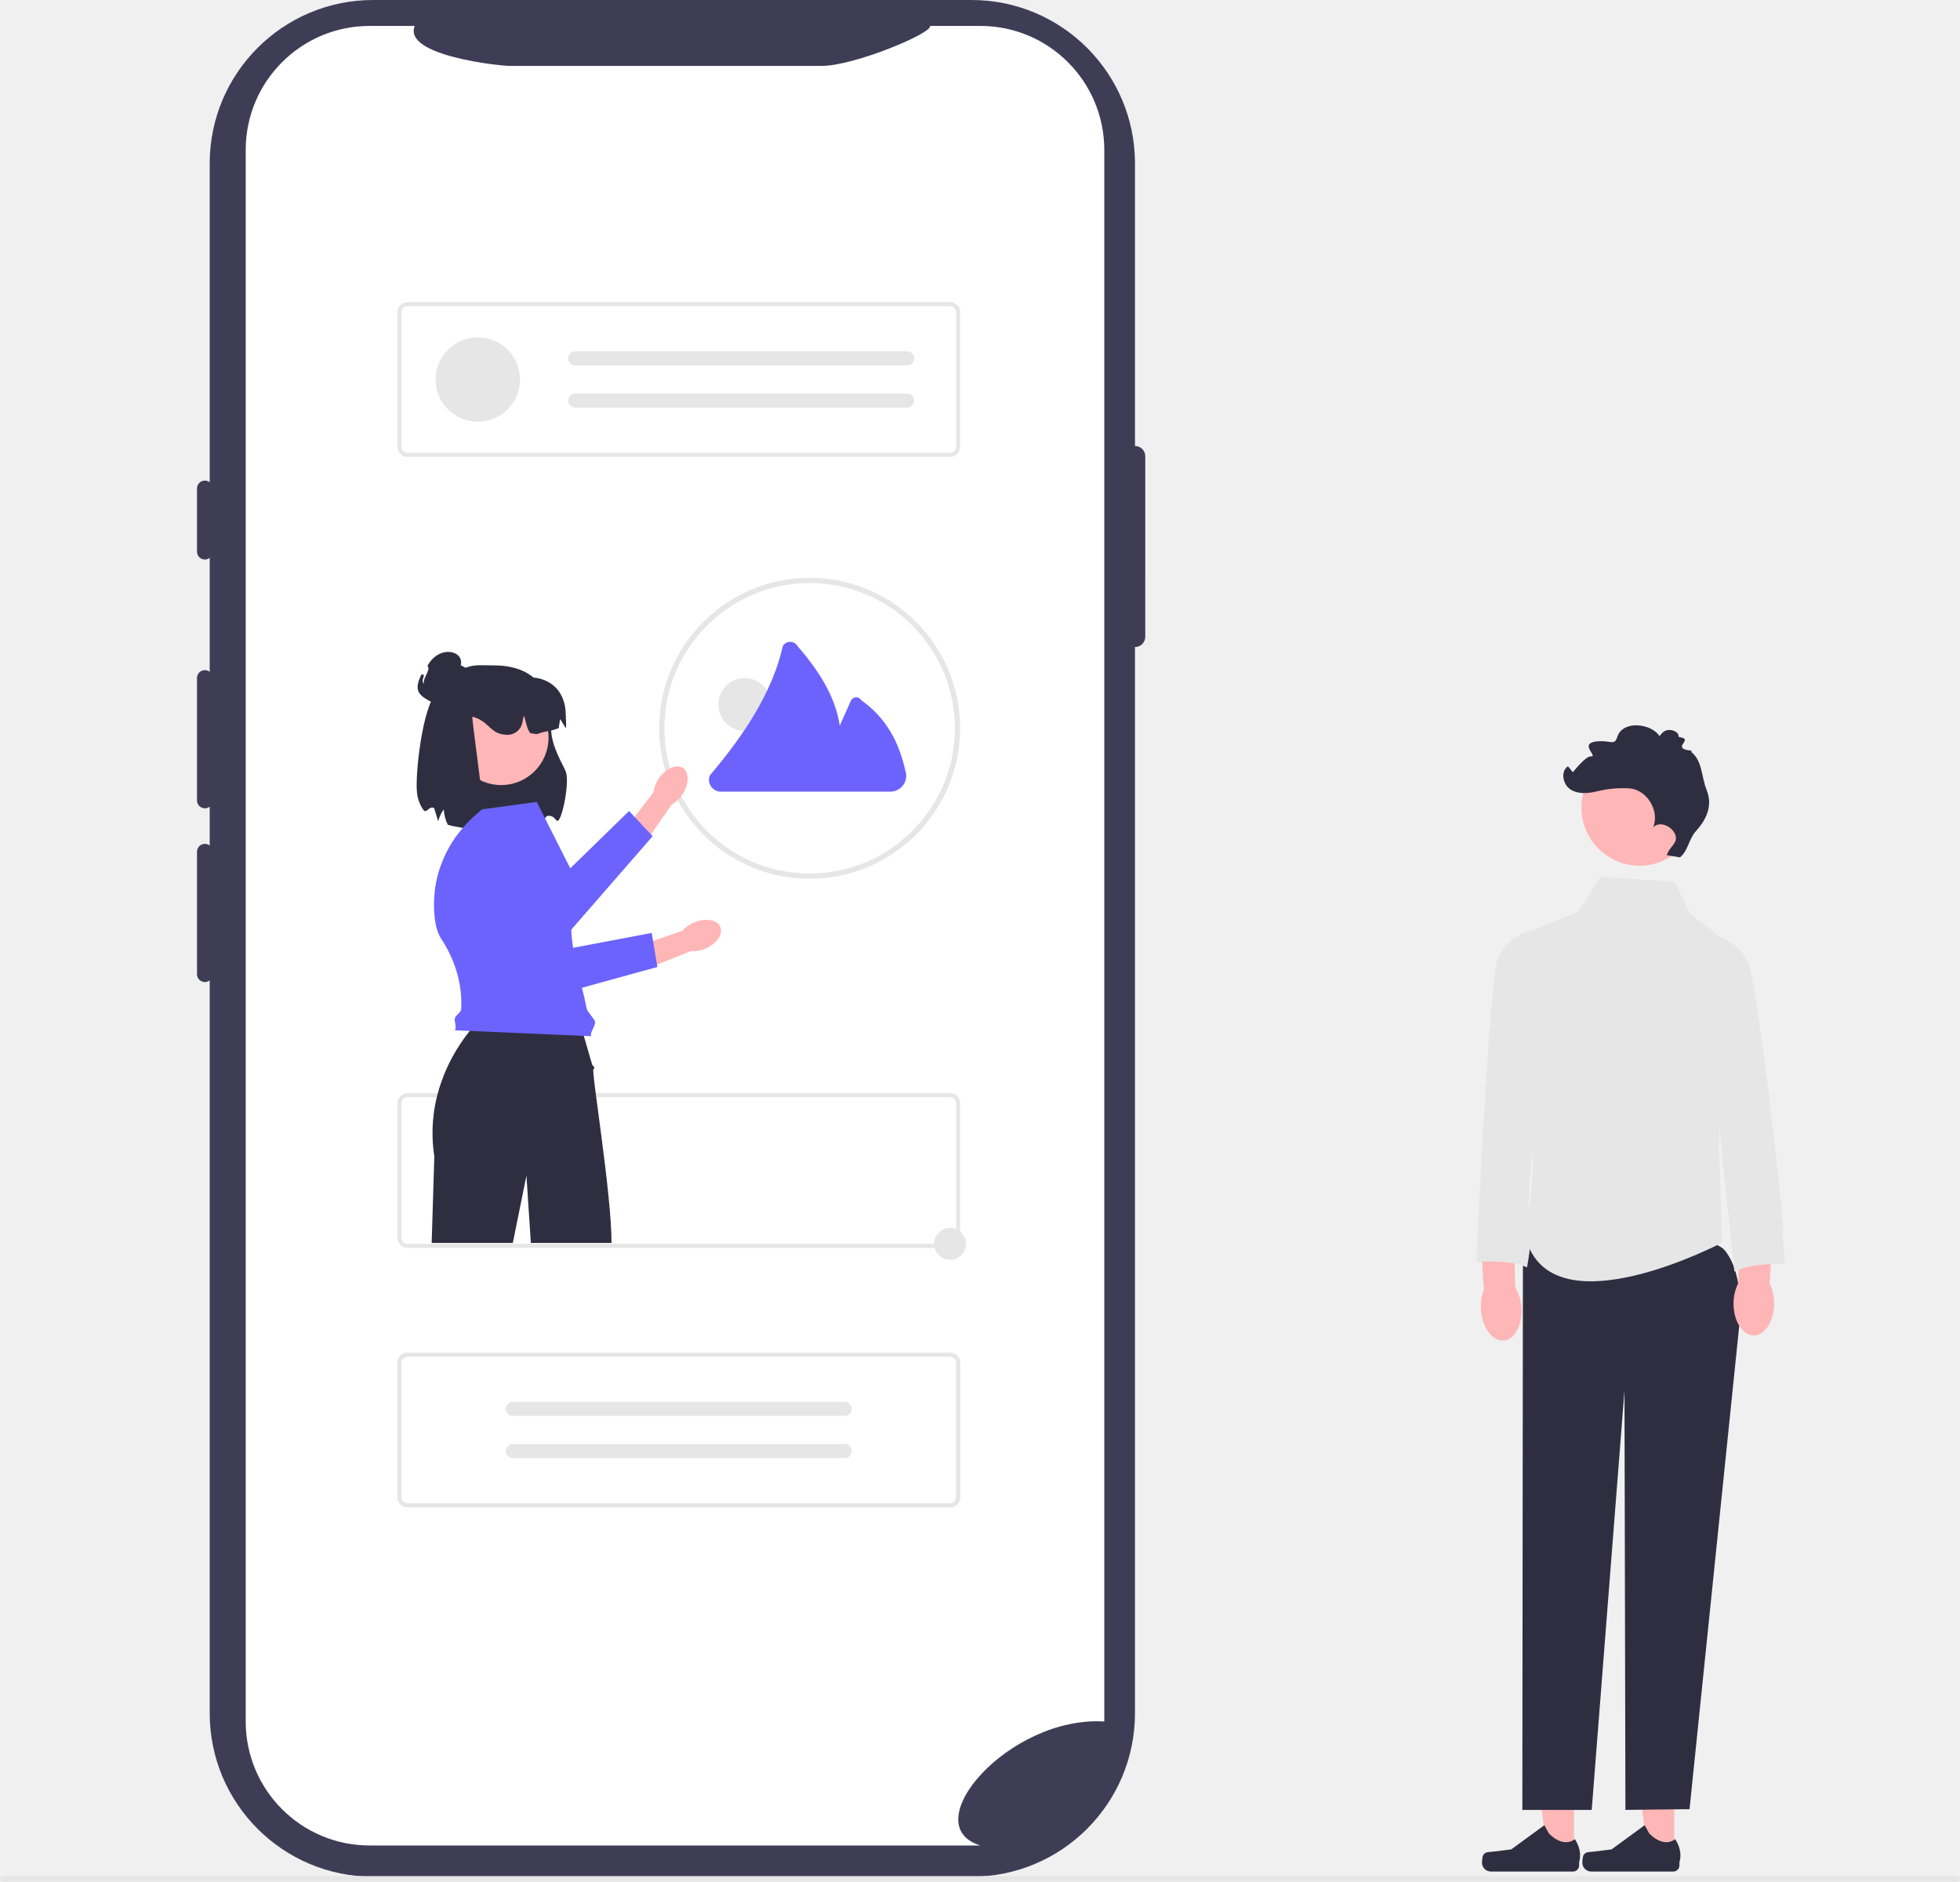
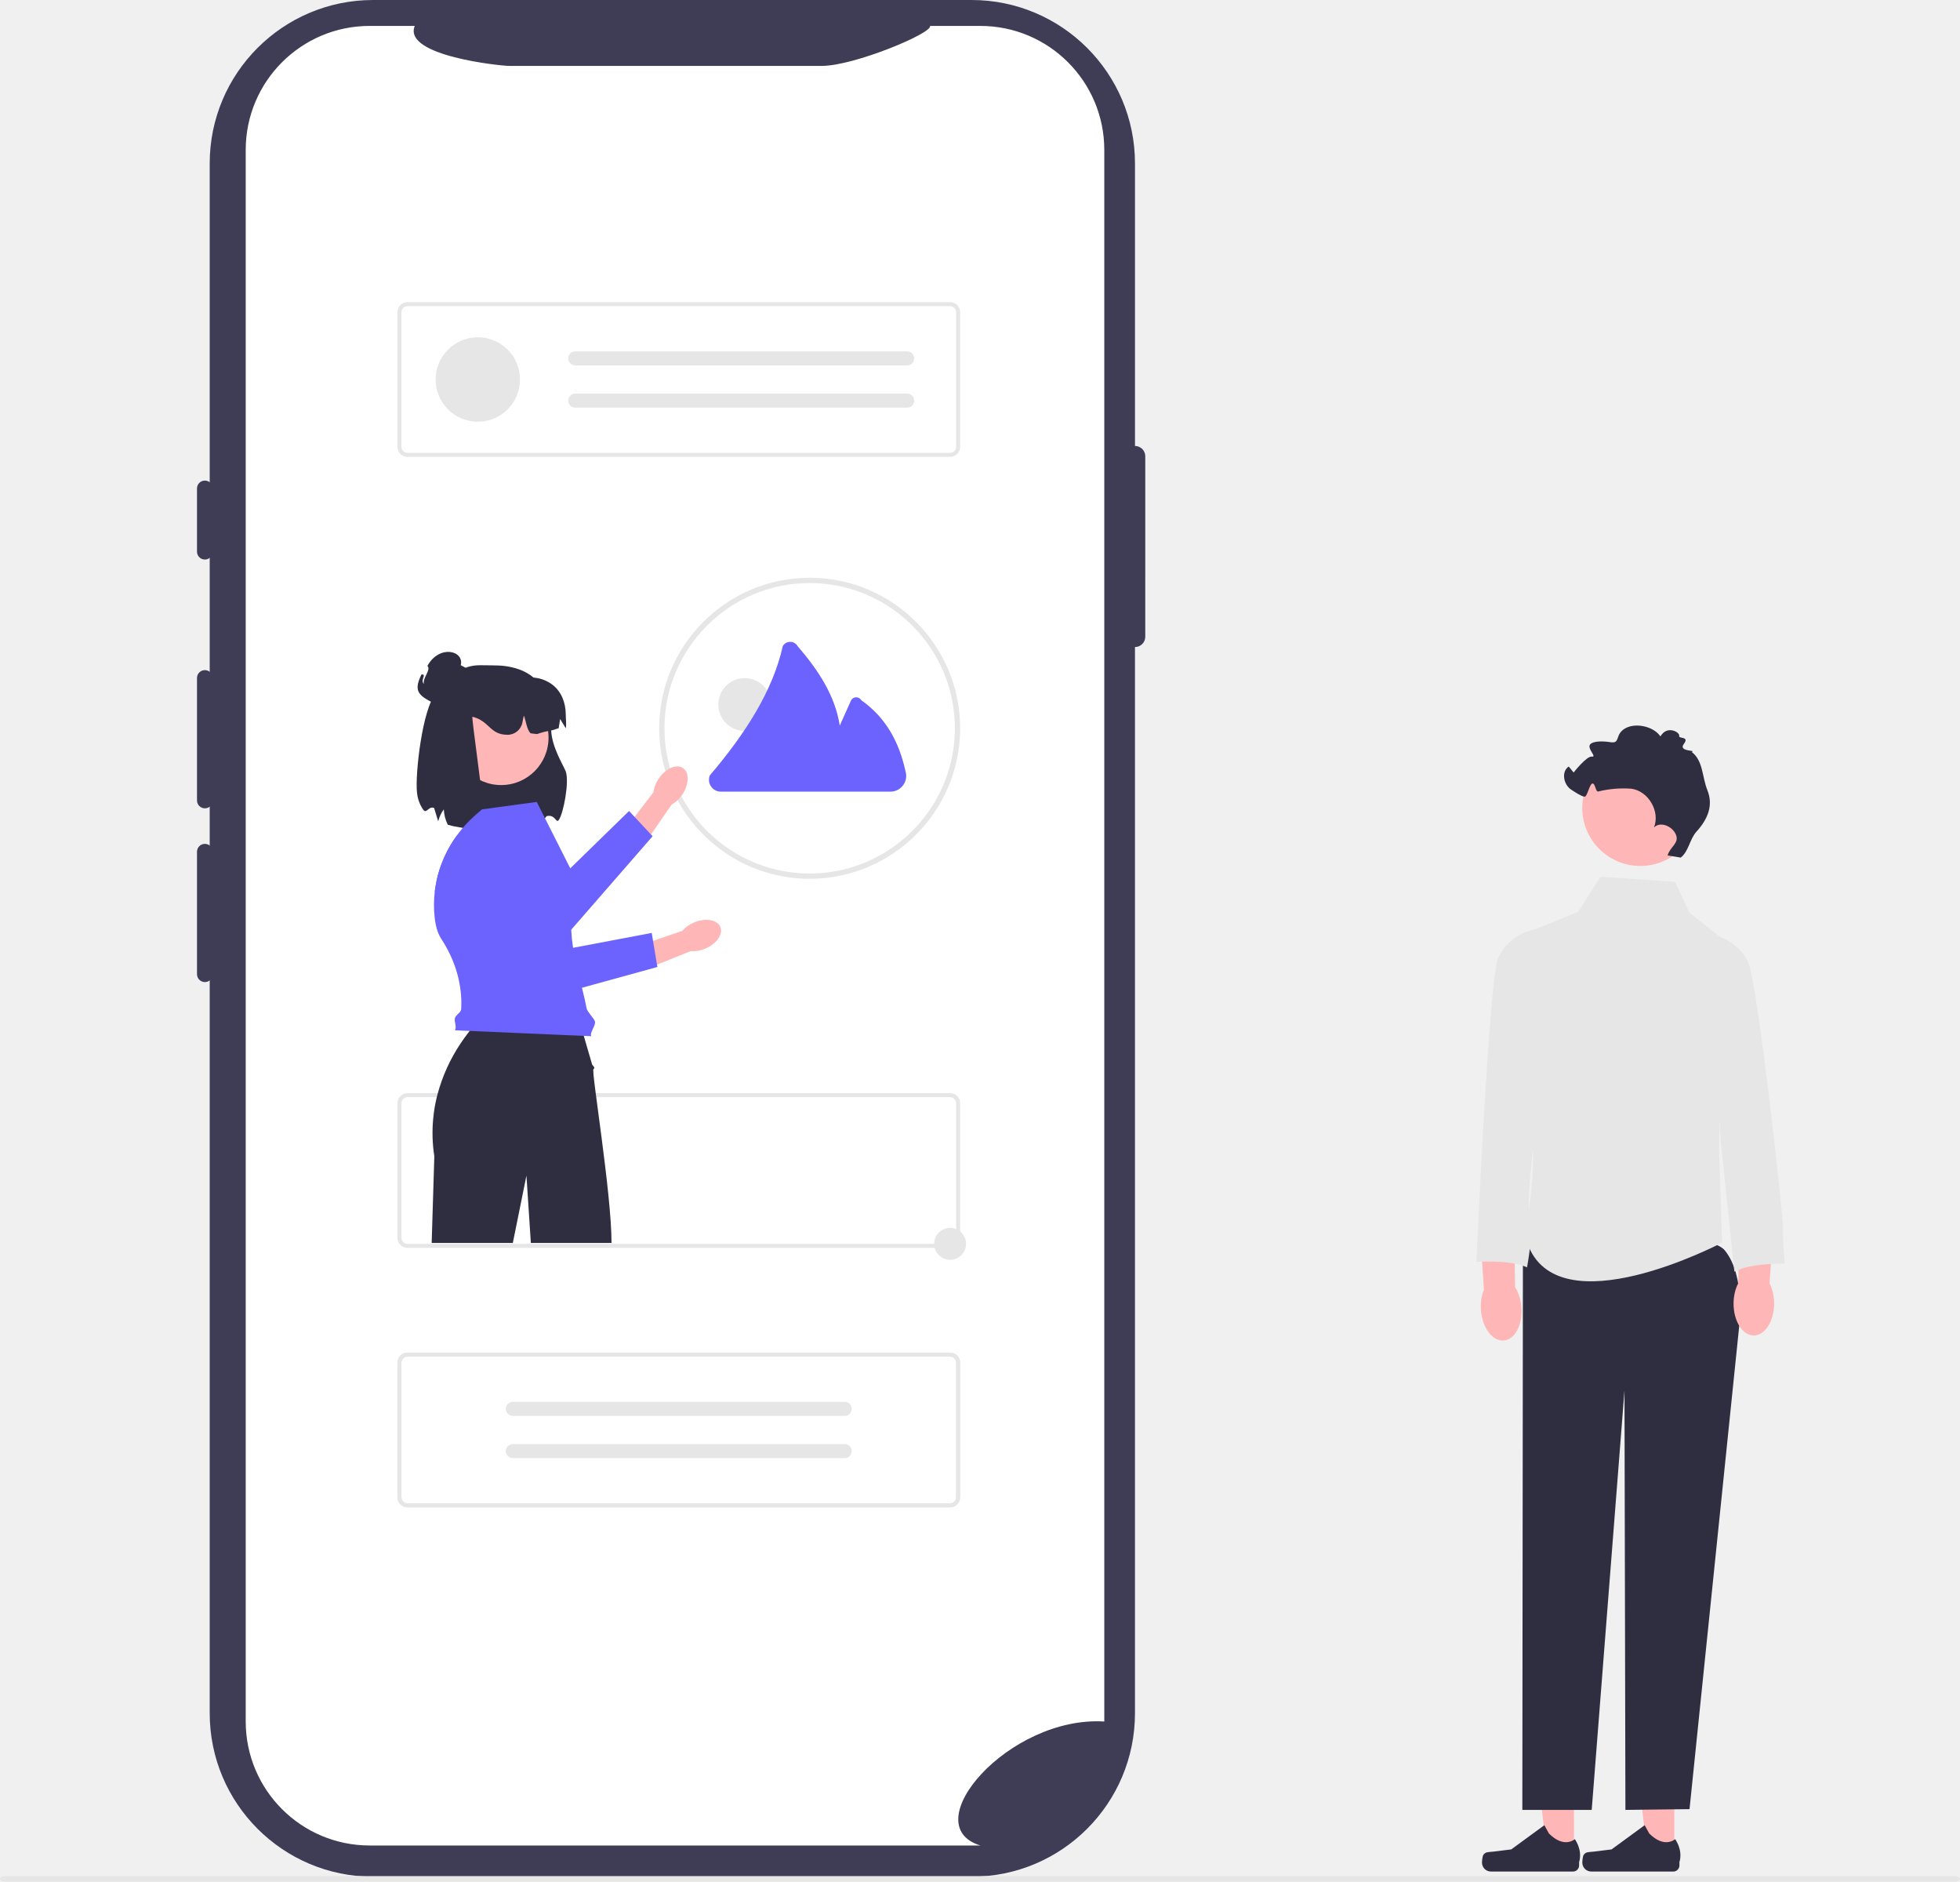
<svg xmlns="http://www.w3.org/2000/svg" id="a" width="742.417" height="712.574" viewBox="0 0 742.417 712.574">
  <g>
    <polygon points="596.195 702.752 586.165 702.751 581.393 664.061 596.197 664.062 596.195 702.752" fill="#ffb6b6" />
    <path d="M561.829,702.524h0c-.312,.526-.477,2.224-.477,2.835h0c0,1.88,1.524,3.404,3.404,3.404h31.064c1.283,0,2.323-1.04,2.323-2.323v-1.293s1.537-3.887-1.627-8.678c0,0-3.932,3.751-9.808-2.124l-1.733-3.139-12.542,9.173-6.952,.856c-1.521,.187-2.869-.029-3.652,1.289h-0Z" fill="#2f2e41" />
  </g>
  <g>
    <polygon points="634.195 702.752 624.165 702.751 619.393 664.061 634.197 664.062 634.195 702.752" fill="#ffb6b6" />
    <path d="M599.829,702.524h0c-.312,.526-.477,2.224-.477,2.835h0c0,1.88,1.524,3.404,3.404,3.404h31.064c1.283,0,2.323-1.04,2.323-2.323v-1.293s1.537-3.887-1.627-8.678c0,0-3.932,3.751-9.808-2.124l-1.733-3.139-12.542,9.173-6.952,.856c-1.521,.187-2.869-.029-3.652,1.289h-0Z" fill="#2f2e41" />
  </g>
  <path d="M576.862,470.555l-.222,214.858h26.277l12.411-158.882,.354,158.882,24.286-.284,18.8-182.77s2.531-19.083-5.444-28.836c-7.975-9.753-76.462-2.968-76.462-2.968v0Z" fill="#2f2e41" />
  <path d="M576.278,495.013c.535,6.646-2.459,12.31-6.689,12.651-4.229,.341-8.092-4.771-8.627-11.418-.234-2.909,.208-5.63,1.134-7.799l-1.915-28.191,13.248-.617,.481,27.856c1.261,1.993,2.133,4.608,2.367,7.517Z" fill="#ffb6b6" />
  <path id="b" d="M429.914,168.892h0V61.915C429.914,27.72,402.194,0,367.999,0H141.349c-34.195-.001-61.915,27.719-61.916,61.914V648.798c0,34.195,27.72,61.915,61.915,61.915h226.648c34.195,0,61.915-27.72,61.915-61.915V245.04h0c2.154,0,3.9-1.746,3.9-3.9l.003-68.348c0-2.154-1.746-3.9-3.9-3.9Z" fill="#3f3d56" />
  <path id="c" d="M418.287,56.767V651.942c-36.184-2.223-72.007,39.266-46.942,46.952H140.045c-25.936,.004-46.965-21.016-46.973-46.952V56.767c.008-25.935,21.036-46.954,46.971-46.951h17.058c-4.645,11.424,32.846,15.14,35.72,15.144h118.459c12.332-.016,42.084-12.482,41.001-15.144h19.055c25.925,.004,46.942,21.017,46.951,46.942l0,.009h-0Z" fill="#fff" />
  <path id="d" d="M359.881,472.576H154.344c-2.101-.002-3.804-1.705-3.806-3.806v-50.984c.003-2.101,1.705-3.803,3.806-3.806h205.537c2.101,.003,3.803,1.705,3.806,3.806v50.985c-.003,2.1-1.706,3.802-3.806,3.805Zm-205.537-57.074c-1.261,.001-2.283,1.023-2.284,2.284v50.985c.001,1.261,1.023,2.283,2.284,2.284h205.537c1.261-.001,2.283-1.023,2.284-2.284v-50.985c-.001-1.261-1.023-2.283-2.284-2.284H154.344Z" fill="#e6e6e6" />
  <path id="e" d="M359.881,570.835H154.344c-2.101-.002-3.804-1.705-3.806-3.806v-50.984c.003-2.101,1.705-3.803,3.806-3.806h205.537c2.101,.003,3.803,1.705,3.806,3.806v50.985c-.003,2.101-1.705,3.803-3.806,3.806v-.001Zm-205.537-57.074c-1.261,.001-2.283,1.023-2.284,2.284v50.985c.001,1.261,1.023,2.283,2.284,2.284h205.537c1.261-.001,2.283-1.023,2.284-2.284v-50.985c-.001-1.261-1.023-2.283-2.284-2.284H154.344Z" fill="#e6e6e6" />
  <path id="f" d="M740.479,712.574H1.938c-1.071,0-1.938-.468-1.938-1.045s.868-1.045,1.938-1.045H740.479c1.07,0,1.938,.468,1.938,1.045s-.867,1.045-1.938,1.045Z" fill="#e6e6e6" />
  <path id="g" d="M165.238,262.39c.231-.257,.462-.5,.7-.749,5.8-6.1,8.849-9.716,15.928-9.716,1.313,0,7.104,.06,8.304,.179,4.971,.487,8.946,1.985,11.926,4.494,4.4,3.704,6.606,9.584,6.617,17.641,0,.446,.026,1.277,.067,2.38,.262,6.428,4.672,13.255,5.528,15.574,1.39,3.776-.856,15.871-2.656,18.338-1.046,1.441-1.257-2.171-4.472-1.494-.59,.128-3.059,4.9-3.726,4.992-3.447,.457-6.923,.663-10.4,.616-.456,0-.913,0-1.39-.01h-.005c-1.647-.01-3.406-.057-5.273-.128-4.957-.101-9.895-.653-14.753-1.647h-.005c-.641-.144-1.272-.308-1.888-.482l-.113-.031-.051-.1c-.879-1.789-1.38-3.739-1.472-5.73-.94,1.268-1.633,2.702-2.042,4.227l-.077,.293-1.556-5.042c-2.169-.933-2.77,2.486-4.169,.585-1.338-1.983-2.14-4.279-2.329-6.664-.701-6.477,1.962-31.566,7.307-37.526Z" fill="#2f2e41" />
  <path id="h" d="M163.509,470.703h30.742l5.155-25.489,1.672,25.489h30.557c.015-18.891-7.773-65.432-6.841-65.823s-.475-1.631-.475-1.631l-4.984-17.114-.467-1.611h-35.584c-2.048,1.924-3.937,4.01-5.648,6.238-.58,.739-1.185,1.539-1.806,2.4-.431,.61-.877,1.252-1.323,1.924-3.965,5.903-6.929,12.419-8.772,19.287v.005c-.313,1.175-.59,2.377-.831,3.606v.005c-.215,1.093-.405,2.2-.554,3.334-.113,.826-.21,1.662-.282,2.508-.428,4.689-.278,9.413,.446,14.065l-1.005,32.807Z" fill="#2f2e41" />
  <circle id="i" cx="189.828" cy="279.359" r="17.946" fill="#ffb6b6" />
-   <path id="j" d="M178.036,257.055h17.569c2.125-.495,4.315-.649,6.489-.457,2.671,.204,5.223,1.19,7.336,2.837,3.144,2.524,4.878,6.546,4.878,11.326-.009,1.528,.305,3.54,0,5.038l-2.136-3.521-.565,3.521c-1.621,.415-1.201,.497-2.829,.82-.39,.077-.785,.154-1.18,.226-2.134,.395-4.169,1.15-4.169,1.15l-2.423-.278c-1.514-1.392-1.768-4.831-2.577-6.722-.158,.552-.353,1.524-.543,2.577-.489,2.711-2.855,4.696-5.61,4.698l-.047-0c-6.74-.005-6.738-5.223-13.282-6.836-.431-.1,3.969,30.405,3.544,30.292l-13.479-8.665,1.74-28.721c.004-4.021,3.263-7.28,7.284-7.284l-0,0Z" fill="#2f2e41" />
+   <path id="j" d="M178.036,257.055h17.569c2.125-.495,4.315-.649,6.489-.457,2.671,.204,5.223,1.19,7.336,2.837,3.144,2.524,4.878,6.546,4.878,11.326-.009,1.528,.305,3.54,0,5.038l-2.136-3.521-.565,3.521c-1.621,.415-1.201,.497-2.829,.82-.39,.077-.785,.154-1.18,.226-2.134,.395-4.169,1.15-4.169,1.15l-2.423-.278c-1.514-1.392-1.768-4.831-2.577-6.722-.158,.552-.353,1.524-.543,2.577-.489,2.711-2.855,4.696-5.61,4.698l-.047-0c-6.74-.005-6.738-5.223-13.282-6.836-.431-.1,3.969,30.405,3.544,30.292l-13.479-8.665,1.74-28.721c.004-4.021,3.263-7.28,7.284-7.284l-0,0h-0Z" fill="#2f2e41" />
  <path id="k" d="M159.618,255.463c-3.235,6.614-.882,8.1,5.732,11.336,6.614,3.235,14.985,6.995,18.22,.38,3.235-6.614-2.431-12.019-9.045-15.254,1.412-5.482-8.046-7.994-12.637,.256,1.577,1.318-2.054,4.9-1.273,6.801-1.612-1.301,1.182-3.793-.874-3.541-.041,.007-.079,.013-.123,.021l0,0Z" fill="#2f2e41" />
  <path id="l" d="M359.881,570.835H154.344c-2.101-.002-3.804-1.705-3.806-3.806v-50.984c.003-2.101,1.705-3.803,3.806-3.806h205.537c2.101,.003,3.803,1.705,3.806,3.806v50.985c-.003,2.101-1.705,3.803-3.806,3.806v-.001Zm-205.537-57.074c-1.261,.001-2.283,1.023-2.284,2.284v50.985c.001,1.261,1.023,2.283,2.284,2.284h205.537c1.261-.001,2.283-1.023,2.284-2.284v-50.985c-.001-1.261-1.023-2.283-2.284-2.284H154.344Z" fill="#e6e6e6" />
  <path id="m" d="M194.259,530.879c-1.472,0-2.664,1.193-2.664,2.664s1.193,2.664,2.664,2.664h125.605c1.471,.056,2.709-1.09,2.765-2.561,.056-1.471-1.09-2.709-2.561-2.765-.039-.001-.078-.002-.117-.002h-125.692v-.001h0Z" fill="#e6e6e6" />
  <path id="n" d="M194.259,546.865c-1.472,0-2.664,1.193-2.664,2.664s1.193,2.664,2.664,2.664h125.605c1.471,.056,2.709-1.09,2.765-2.561,.056-1.471-1.09-2.709-2.561-2.765-.039-.001-.078-.002-.117-.002h-125.692v-.001h0Z" fill="#e6e6e6" />
  <path id="o" d="M359.881,173.019H154.344c-2.101-.002-3.804-1.705-3.806-3.806v-50.984c.003-2.101,1.705-3.803,3.806-3.806h205.537c2.101,.003,3.803,1.705,3.806,3.806v50.985c-.003,2.101-1.705,3.803-3.806,3.806v-.001Zm-205.537-57.074c-1.261,.001-2.283,1.023-2.284,2.284v50.985c.001,1.261,1.023,2.283,2.284,2.284h205.537c1.261-.001,2.283-1.023,2.284-2.284v-50.985c-.001-1.261-1.023-2.283-2.284-2.284H154.344Z" fill="#e6e6e6" />
  <path id="p" d="M217.908,133.063c-1.472,0-2.664,1.193-2.664,2.664s1.193,2.664,2.664,2.664h125.605c1.471,.056,2.709-1.09,2.765-2.561,.056-1.471-1.09-2.709-2.561-2.765-.039-.001-.078-.002-.117-.002h-125.692v-.001h0Z" fill="#e6e6e6" />
  <path id="q" d="M217.908,149.049c-1.472,0-2.664,1.193-2.664,2.664s1.193,2.664,2.664,2.664h125.605c1.471,.056,2.709-1.09,2.765-2.561,.056-1.471-1.09-2.709-2.561-2.765-.039-.001-.078-.002-.117-.002h-125.692v-.001h0Z" fill="#e6e6e6" />
  <circle id="r" cx="180.987" cy="143.72" r="15.986" fill="#e6e6e6" />
  <path id="s" d="M634.448,333.951l-28.2-1.939-8.438,13.3-20.321,8.262v65.539c2.114,6.346,3.207,12.987,3.238,19.675-.078,13.057-3.433,28.438-2.272,31.807,11.36,32.943,73.837,0,73.837,0l-1.136-35.215,1.542-79.584-12.767-10.183-5.483-11.662Z" fill="#e6e6e6" />
  <path id="t" d="M582.091,351.83l-.332,.056c-6.279,1.063-11.63,5.155-14.3,10.937-3.434,7.427-8.226,115.071-8.226,115.071,0,0,12.809-.972,19.184,2.075,0,0,2.878-15.853,1.154-18.61s1.505-30.328,1.505-30.328c7.009-18.326,4.243-48.487,1.015-79.201Z" fill="#e6e6e6" />
-   <circle id="u" cx="621.042" cy="305.851" r="21.995" fill="#ffb6b6" />
-   <path id="v" d="M636.348,324.678c3.059-2.394,3.356-6.957,5.966-9.834,4.364-4.809,6.415-9.984,4.129-15.682-2.022-5.04-1.592-11.236-5.948-14.48,2.139-.774-5.262,.001-2.979-3.03s-2.039-1.834-1.753-3.075-3.604-3.514-6.132-1.039c-.38,.372-.712,.79-.989,1.245-2.573-3.855-9.608-5.361-13.548-2.915-3.866,2.4-1.404,5.801-5.561,5.087-1.954-.336-6.172-.608-7.507,.858-1.254,1.584,2.704,4.813,.693,4.622-1.949-.368-6.94,6.026-6.94,6.026l-1.851-2.27c-2.941,1.917-1.975,6.918,.985,8.8s6.808,1.483,10.217,.647c4.104-1.006,8.342-1.356,12.556-1.037,6.437,.909,10.92,8.6,8.536,14.652,2.473-2.428,7.048-.413,8.329,2.807s-2.232,4.469-3.182,7.802" fill="#2f2e41" />
  <path d="M672.011,493.695c-.024,6.668-3.483,12.061-7.726,12.046s-7.664-5.433-7.64-12.101c.01-2.919,.679-5.593,1.784-7.677l.455-28.252,13.253,.496-1.856,27.799c1.09,2.091,1.739,4.77,1.729,7.689h0Z" fill="#ffb6b6" />
-   <path id="w" d="M646.838,353.776l.335,.039c6.323,.746,11.871,4.562,14.829,10.2,3.8,7.244,13.713,99.464,13.396,101.147s.623,13.369,.623,13.369c0,0-12.842-.324-19.055,3.04l-5.126-48.743-5.002-79.052Z" fill="#e6e6e6" />
+   <path id="u" d="M646.838,353.776l.335,.039c6.323,.746,11.871,4.562,14.829,10.2,3.8,7.244,13.713,99.464,13.396,101.147s.623,13.369,.623,13.369c0,0-12.842-.324-19.055,3.04l-5.126-48.743-5.002-79.052Z" fill="#e6e6e6" />
  <g>
    <path d="M77.61,181.995c-1.65,0-2.991,1.341-2.991,2.991v23.927c0,1.65,1.341,2.991,2.991,2.991s2.991-1.341,2.991-2.991v-23.927c0-1.65-1.341-2.991-2.991-2.991Z" fill="#3f3d56" />
    <path d="M77.61,253.777c-1.65,0-2.991,1.341-2.991,2.991v46.359c0,1.65,1.341,2.991,2.991,2.991s2.991-1.341,2.991-2.991v-46.359c0-1.65-1.341-2.991-2.991-2.991Z" fill="#3f3d56" />
    <path d="M77.61,319.576c-1.65,0-2.991,1.341-2.991,2.991v46.359c0,1.65,1.341,2.991,2.991,2.991s2.991-1.341,2.991-2.991v-46.359c0-1.65-1.341-2.991-2.991-2.991Z" fill="#3f3d56" />
  </g>
  <circle cx="282.09" cy="266.799" r="10" fill="#e6e6e6" />
  <path d="M326.23,265.169c-.4-.69-1.12-1.11-1.92-1.11-.8,0-1.52,.42-1.92,1.11l-4.3,9.63c-1.705-11.215-8.039-20.928-15.98-30.12-.59-1.01-1.63-1.61-2.8-1.61-1.17,0-2.21,.6-2.8,1.61-3.756,16.812-14.049,33.033-27.637,48.956-1.184,2.951,.989,6.164,4.169,6.164h64.239c4.061,0,6.939-3.964,5.681-7.825-2.371-10.863-7.326-20.173-16.731-26.805Z" fill="#6c63ff" />
  <path d="M306.69,218.799c-31.43,0-57,25.57-57,57,0,12.74,4.2,24.52,11.3,34.02,10.4,13.94,27.01,22.98,45.7,22.98,19.21,0,36.23-9.55,46.56-24.15,6.57-9.29,10.44-20.63,10.44-32.85,0-31.43-25.57-57-57-57v0Zm45.45,87.93c-9.91,14.52-26.59,24.07-45.45,24.07-18.35,0-34.62-9.03-44.61-22.87-6.54-9.04-10.39-20.15-10.39-32.13,0-30.33,24.67-55,55-55,30.32,0,55,24.67,55,55,0,11.46-3.52,22.11-9.55,30.93Z" fill="#e6e6e6" />
  <g>
    <path d="M249.497,294.886h0c2.611-3.883,6.73-5.684,9.201-4.023s2.358,6.156-.253,10.038c-1.143,1.7-2.575,3-4.031,3.786l-11.268,16.314-7.543-5.451,11.908-15.504c.178-1.645,.843-3.462,1.985-5.162h0l-0,0Z" fill="#ffb6b6" />
    <path d="M247.2,316.68l-30.84,35.42-2.84,3.26-13.21-4.78-20.38-7.39h-.01l-15.24-5.52c.16-1.35,.38-2.69,.67-4.02,.31-1.46,.69-2.91,1.15-4.34,1.38-4.32,3.41-8.43,6.03-12.17,.98,.4,1.96,.88,2.95,1.43l22.72,9.84,12.64,5.47,5.17-5.04,22.27-21.72,2.08,2.23,.01,.01,6.21,6.66,.01,.01,.61,.65Z" fill="#6c63ff" />
  </g>
  <path d="M223.97,392.41l-51.64-2.23c.77-1.59-.4-3.24-.01-4.63,.35-1.21,2.31-2.18,2.37-3.31,.36-6.12-.57-16.08-7.59-26.77-1.45-2.22-2.16-5.12-2.49-8.35-.33-3.18-.3-6.34,.07-9.45,.16-1.35,.38-2.69,.67-4.02,.31-1.46,.69-2.91,1.15-4.34,1.38-4.32,3.41-8.43,6.03-12.17,.17-.26,.35-.51,.53-.76,.97-1.34,2.01-2.63,3.13-3.87,1.29-1.43,2.68-2.79,4.15-4.07l2.23-1.93,20.74-2.82,10.85,21.49,1.85,3.66,2,3.96c-1.15,5.39-1.66,10.18-1.74,14.55-.03,1.64,0,3.22,.09,4.75,.13,2.39,.37,4.66,.71,6.84,.82,5.35,2.13,10.21,3.36,15.13,.65,2.57,1.27,5.15,1.78,7.83,.24,1.26,2.77,3.74,3.13,4.88,.49,1.53-2.11,4.34-1.37,5.63Z" fill="#6c63ff" />
  <g>
    <path d="M262.963,349.306h0c4.322-1.793,8.75-1.018,9.891,1.733s-1.437,6.433-5.759,8.226c-1.892,.785-3.804,1.078-5.452,.928l-18.407,7.369-3.274-8.712,18.493-6.339c1.058-1.272,2.615-2.42,4.507-3.204h0l0-0Z" fill="#ffb6b6" />
    <path d="M166.5,329.31c-.46,1.43-.84,2.88-1.15,4.34l34.2,46.17,20.88-5.75,28.58-7.87-.15-.89-1.5-9-.5-3.01-29.79,5.64-7.87,1.49-13.31-20.47h-.01l-7.69-11.83c-3.64-7.05-9.17-11.11-15.13-11.75l-6.56,12.93h-0Z" fill="#6c63ff" />
  </g>
  <circle cx="359.881" cy="471.055" r="6.04" fill="#e6e6e6" />
+   <circle id="v" cx="621.33" cy="305.945" r="21.995" fill="#ffb6b6" />
+   <path id="w" d="M636.636,324.772c3.059-2.394,3.356-6.957,5.966-9.834,4.364-4.809,6.415-9.984,4.129-15.682-2.022-5.04-1.592-11.236-5.948-14.48,2.139-.774-5.262,.001-2.979-3.03s-2.039-1.834-1.753-3.075-3.604-3.514-6.132-1.039c-.38,.372-.712,.79-.989,1.245-2.573-3.855-9.608-5.361-13.548-2.915-3.866,2.4-1.404,5.801-5.561,5.087-1.954-.336-6.172-.608-7.507,.858-1.254,1.584,2.704,4.813,.693,4.622-1.949-.368-6.94,6.026-6.94,6.026l-1.851-2.27c-2.941,1.917-1.975,6.918,.985,8.8,1.113,.708,3.687,2.473,4.981,2.633,1.047,.13,1.918-4.888,3-5,1.136-.118,1.147,3.281,2.236,3.014,4.104-1.006,8.342-1.356,12.556-1.037,6.437,.909,10.92,8.6,8.536,14.652,2.473-2.428,7.048-.413,8.329,2.807s-2.232,4.469-3.182,7.802" fill="#2f2e41" />
</svg>
